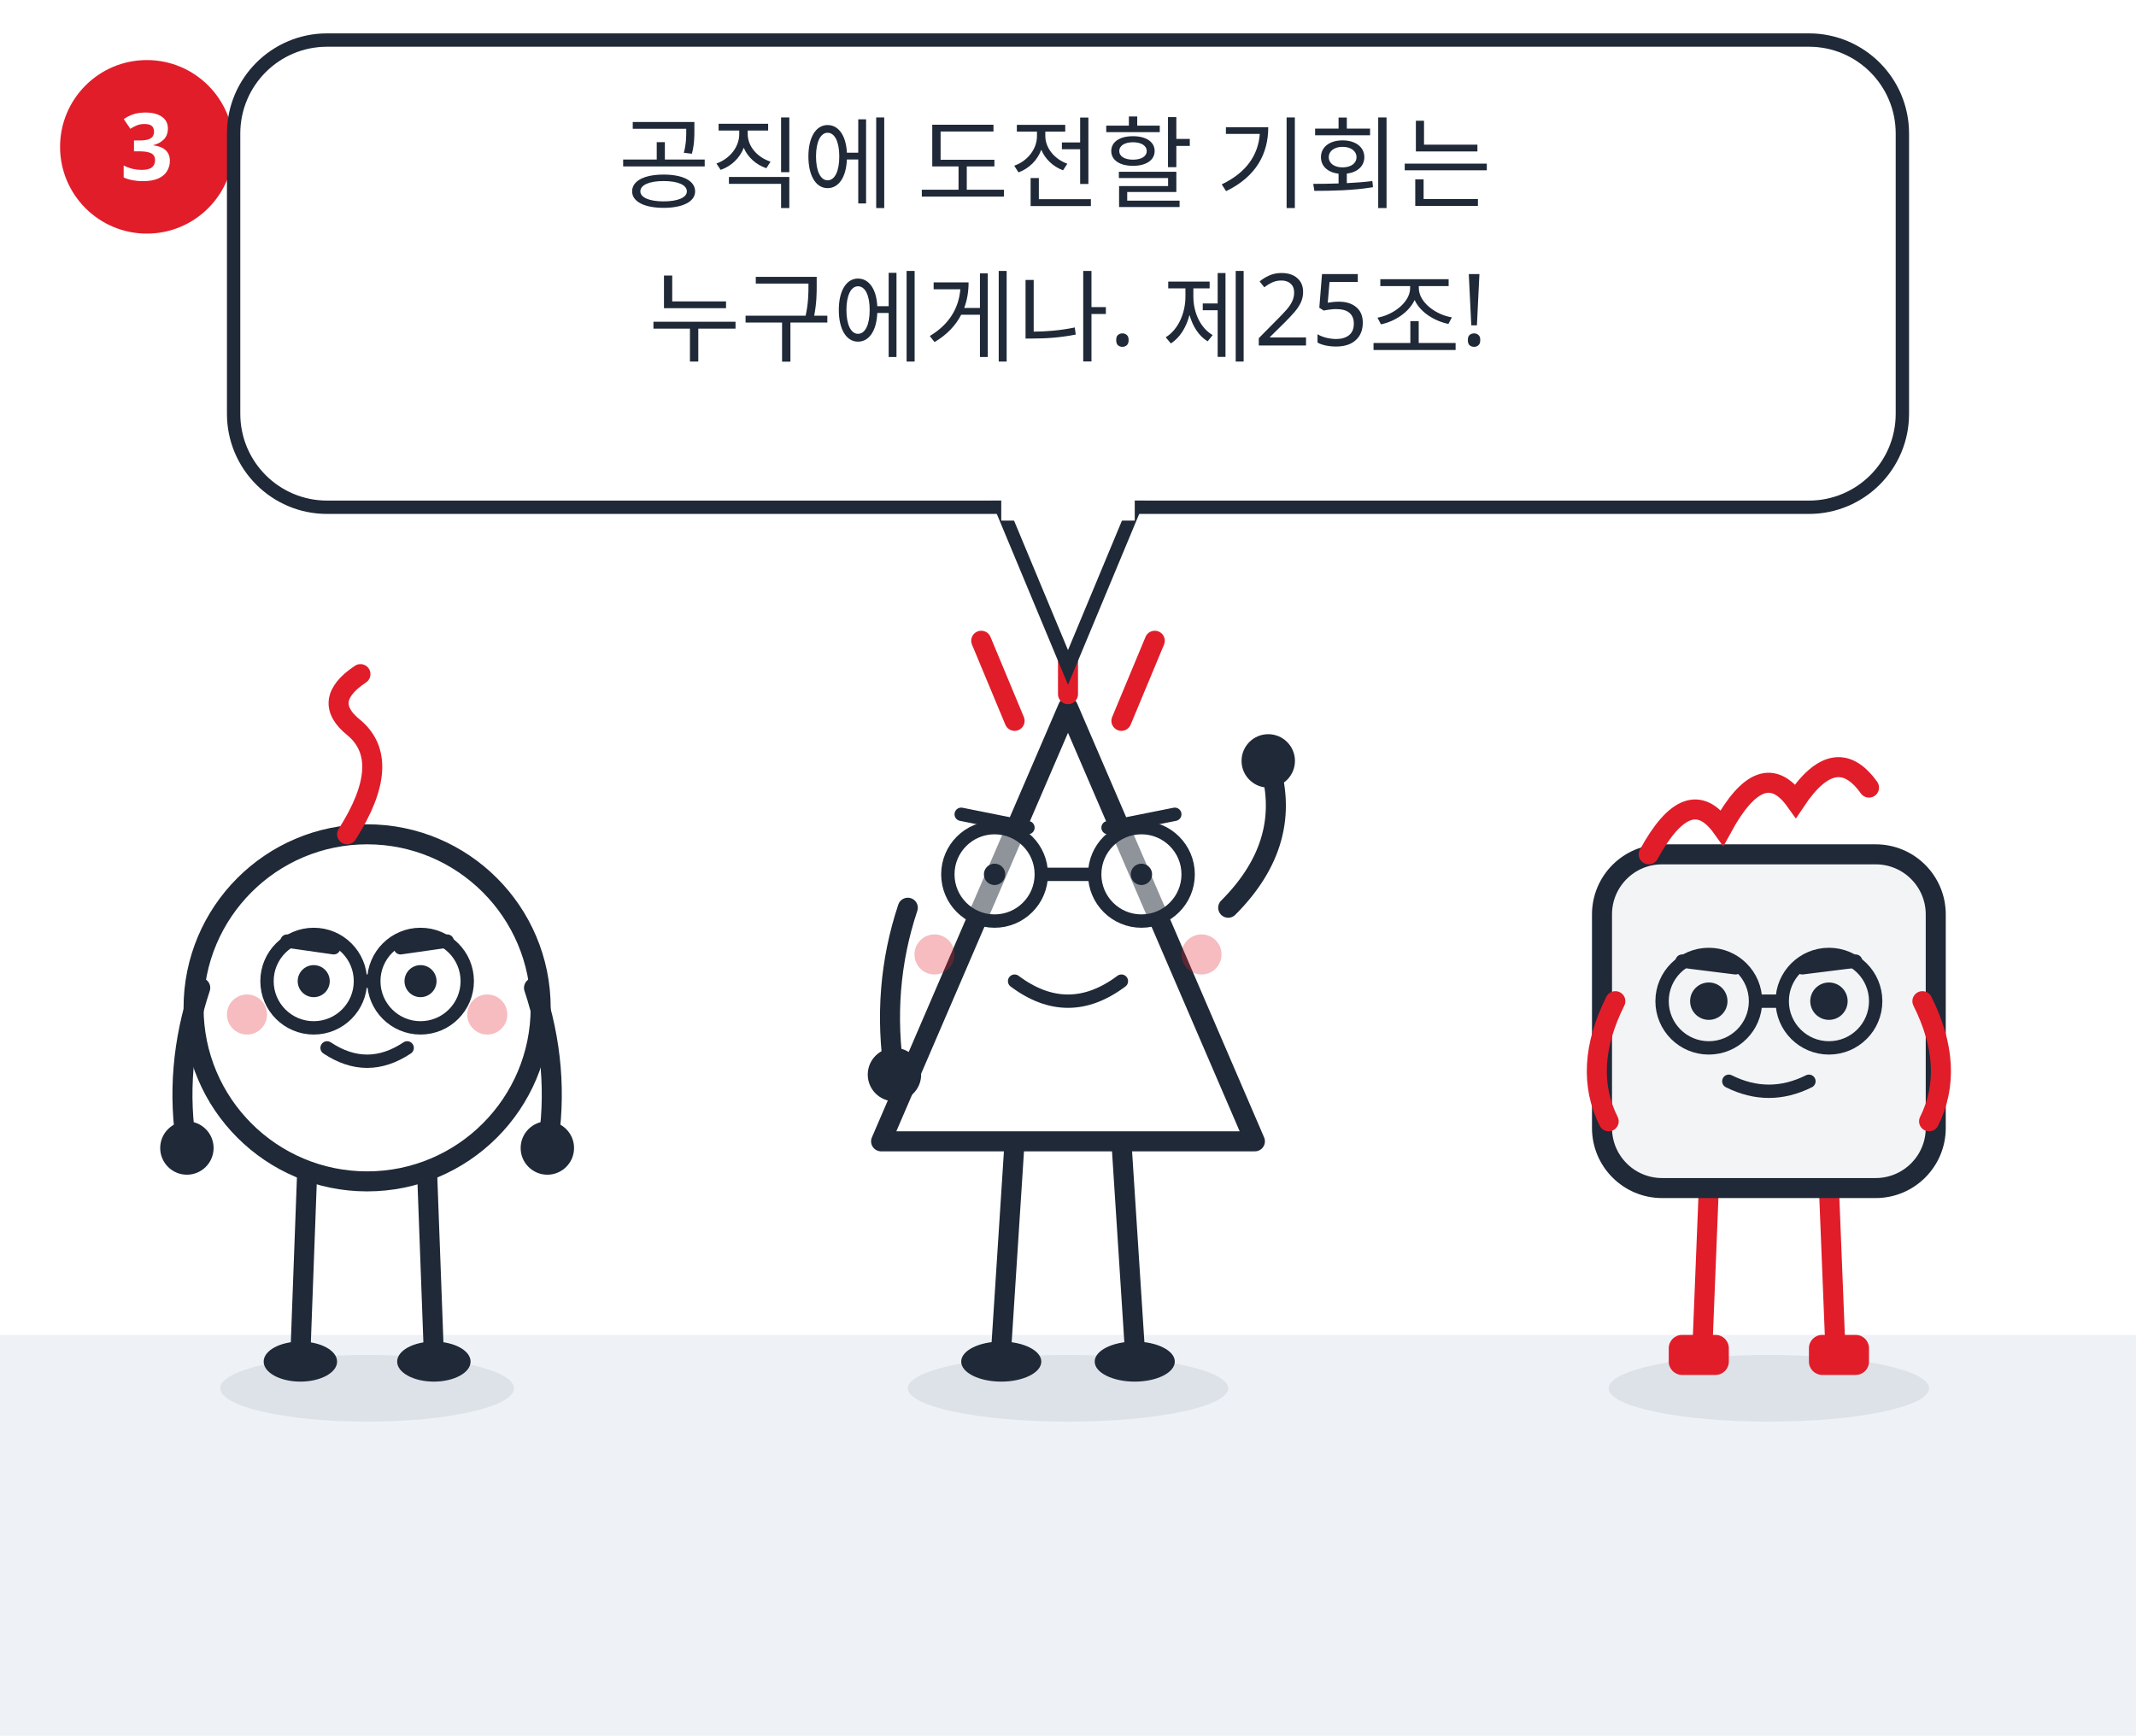
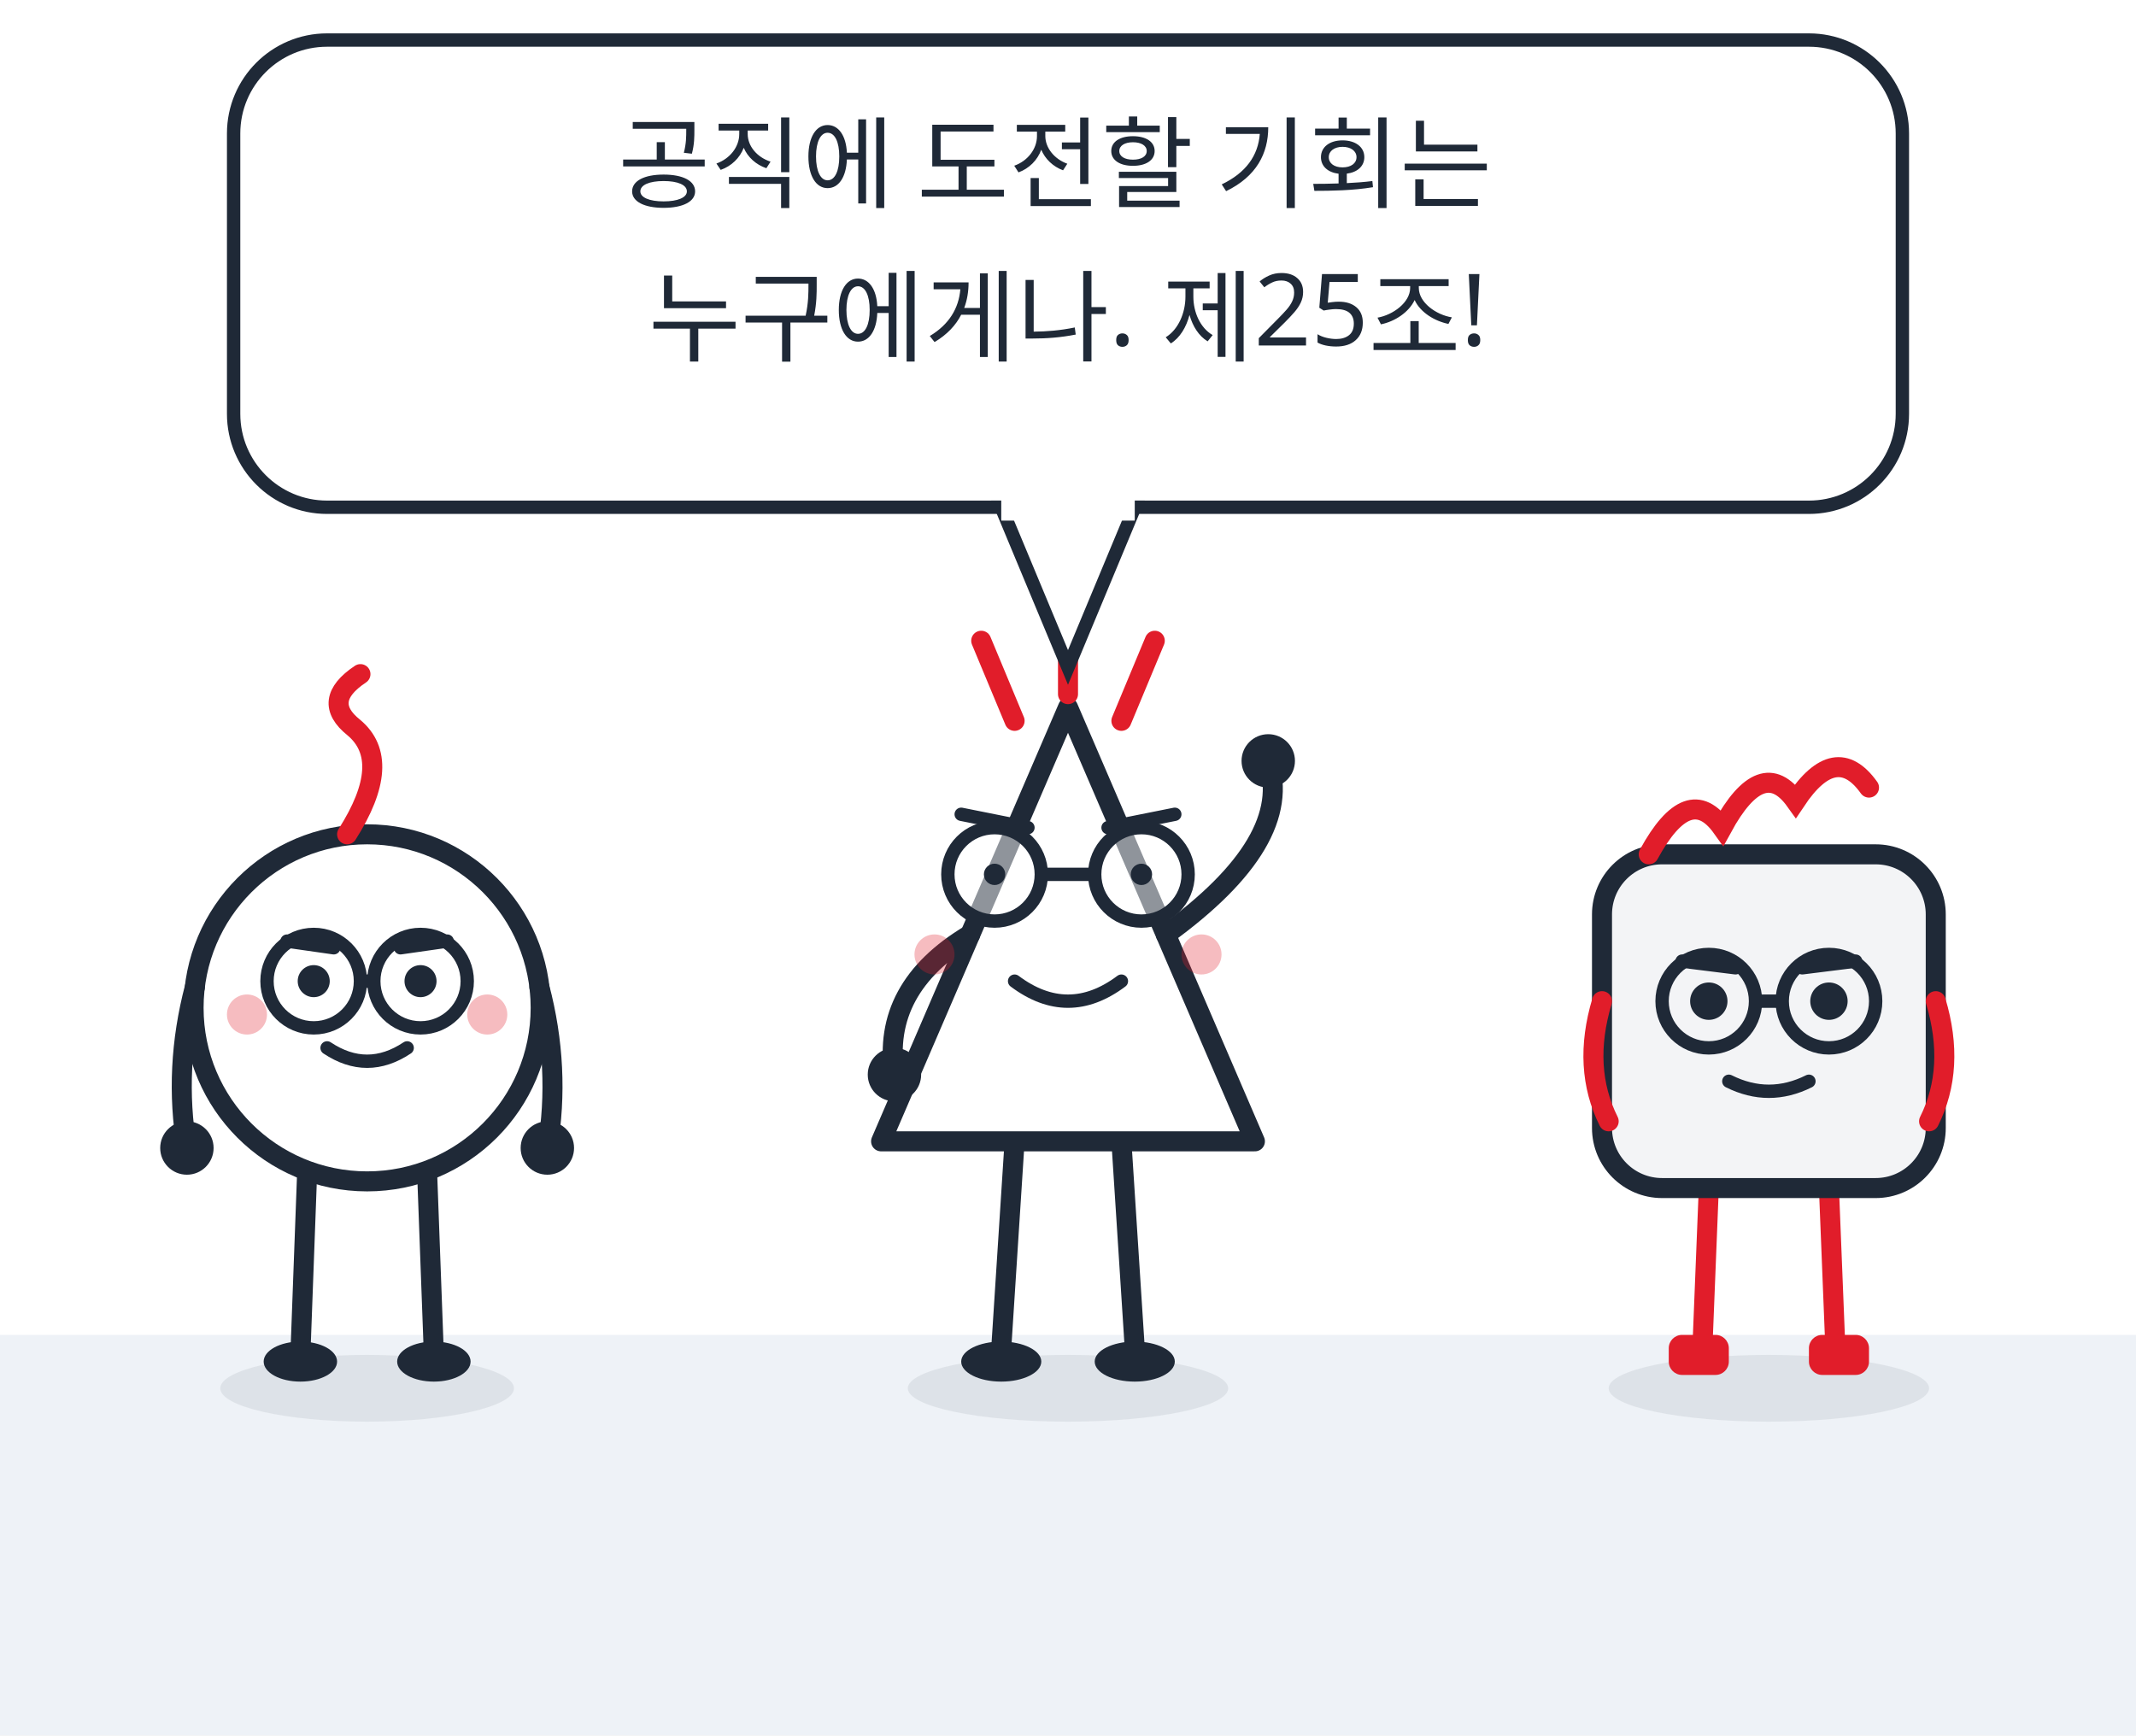
<svg xmlns="http://www.w3.org/2000/svg" viewBox="0 0 320 260" role="img" aria-label="세모가 공직에 도전할 기회는 누구에게나 있으며 헌법 제25조가 지켜 준다고 설명하는 장면">
  <rect width="320" height="260" fill="#ffffff" />
  <rect y="200" width="320" height="60" fill="#eef2f7" />
-   <circle cx="22" cy="22" r="13" fill="#e11d2a" />
-   <text x="22" y="27" text-anchor="middle" font-family="'Pretendard', sans-serif" font-size="14" font-weight="bold" fill="#ffffff">3</text>
  <g transform="translate(55,206)">
    <ellipse cx="0" cy="2" rx="22" ry="5" fill="#1f2937" opacity="0.08" />
    <line x1="-9" y1="-30" x2="-10" y2="-3" stroke="#1f2937" stroke-width="3" stroke-linecap="round" />
    <line x1="9" y1="-30" x2="10" y2="-3" stroke="#1f2937" stroke-width="3" stroke-linecap="round" />
    <ellipse cx="-10" cy="-2" rx="5.5" ry="3" fill="#1f2937" />
    <ellipse cx="10" cy="-2" rx="5.5" ry="3" fill="#1f2937" />
    <circle cx="0" cy="-55" r="26" fill="#ffffff" stroke="#1f2937" stroke-width="3" />
    <path d="M -3,-81 Q 4,-92 -2,-97 Q -7,-101 -1,-105" stroke="#e11d2a" stroke-width="3" stroke-linecap="round" fill="none" />
-     <path d="M -25,-58 Q -29,-46 -27,-34" stroke="#1f2937" stroke-width="3" stroke-linecap="round" fill="none" />
+     <path d="M -25.81,-58.1 Q -29,-46 -27,-34" stroke="#1f2937" stroke-width="3" stroke-linecap="round" fill="none" />
    <circle cx="-27" cy="-34" r="4" fill="#1f2937" />
-     <path d="M 25,-58 Q 29,-46 27,-34" stroke="#1f2937" stroke-width="3" stroke-linecap="round" fill="none" />
+     <path d="M 25.81,-58.1 Q 29,-46 27,-34" stroke="#1f2937" stroke-width="3" stroke-linecap="round" fill="none" />
    <circle cx="27" cy="-34" r="4" fill="#1f2937" />
    <circle cx="-18" cy="-54" r="3" fill="#e11d2a" opacity="0.3" />
    <circle cx="18" cy="-54" r="3" fill="#e11d2a" opacity="0.3" />
    <g fill="none" stroke="#1f2937" stroke-width="2">
      <circle cx="-8" cy="-59" r="7" />
      <circle cx="8" cy="-59" r="7" />
      <path d="M -1,-59 h2" />
    </g>
    <circle cx="-8" cy="-59" r="2.4" fill="#1f2937" />
    <circle cx="8" cy="-59" r="2.4" fill="#1f2937" />
    <line x1="-12" y1="-65" x2="-5" y2="-64" stroke="#1f2937" stroke-width="2" stroke-linecap="round" />
    <line x1="5" y1="-64" x2="12" y2="-65" stroke="#1f2937" stroke-width="2" stroke-linecap="round" />
    <path d="M -6,-49 Q 0,-45 6,-49" stroke="#1f2937" stroke-width="2" stroke-linecap="round" fill="none" />
  </g>
  <g transform="translate(160,206)">
    <ellipse cx="0" cy="2" rx="24" ry="5" fill="#1f2937" opacity="0.08" />
    <line x1="-8" y1="-35" x2="-10" y2="-4" stroke="#1f2937" stroke-width="3" stroke-linecap="round" />
    <line x1="8" y1="-35" x2="10" y2="-4" stroke="#1f2937" stroke-width="3" stroke-linecap="round" />
    <ellipse cx="-10" cy="-2" rx="6" ry="3" fill="#1f2937" />
    <ellipse cx="10" cy="-2" rx="6" ry="3" fill="#1f2937" />
    <polygon points="0,-100 -28,-35 28,-35" fill="#ffffff" stroke="#1f2937" stroke-width="3" stroke-linejoin="round" />
    <path d="M -8,-98 L -13,-110" stroke="#e11d2a" stroke-width="3" stroke-linecap="round" />
    <path d="M 0,-102 L 0,-115" stroke="#e11d2a" stroke-width="3" stroke-linecap="round" />
    <path d="M 8,-98 L 13,-110" stroke="#e11d2a" stroke-width="3" stroke-linecap="round" />
-     <path d="M -24,-70 Q -28,-58 -26,-45" stroke="#1f2937" stroke-width="3" stroke-linecap="round" fill="none" />
+     <path d="M -14.66,-65.98 Q -28,-58 -26,-45" stroke="#1f2937" stroke-width="3" stroke-linecap="round" fill="none" />
    <circle cx="-26" cy="-45" r="4" fill="#1f2937" />
-     <path d="M 24,-70 Q 34,-80 30,-92" stroke="#1f2937" stroke-width="3" stroke-linecap="round" fill="none" />
+     <path d="M 14.66,-65.98 Q 34,-80 30,-92" stroke="#1f2937" stroke-width="3" stroke-linecap="round" fill="none" />
    <circle cx="30" cy="-92" r="4" fill="#1f2937" />
    <line x1="-16" y1="-84" x2="-6" y2="-82" stroke="#1f2937" stroke-width="2" stroke-linecap="round" />
    <line x1="6" y1="-82" x2="16" y2="-84" stroke="#1f2937" stroke-width="2" stroke-linecap="round" />
    <circle cx="-11" cy="-75" r="7" fill="#ffffff" fill-opacity="0.5" stroke="#1f2937" stroke-width="2" />
    <circle cx="11" cy="-75" r="7" fill="#ffffff" fill-opacity="0.5" stroke="#1f2937" stroke-width="2" />
    <line x1="-4" y1="-75" x2="4" y2="-75" stroke="#1f2937" stroke-width="2" />
    <circle cx="-11" cy="-75" r="1.6" fill="#1f2937" />
    <circle cx="11" cy="-75" r="1.6" fill="#1f2937" />
    <circle cx="-20" cy="-63" r="3" fill="#e11d2a" opacity="0.3" />
    <circle cx="20" cy="-63" r="3" fill="#e11d2a" opacity="0.3" />
    <path d="M -8,-59 Q 0,-53 8,-59" stroke="#1f2937" stroke-width="2" stroke-linecap="round" fill="none" />
  </g>
  <g transform="translate(265,206)">
    <ellipse cx="0" cy="2" rx="24" ry="5" fill="#1f2937" opacity="0.08" />
    <line x1="-9" y1="-28" x2="-10" y2="-3" stroke="#e11d2a" stroke-width="3" stroke-linecap="round" />
    <line x1="9" y1="-28" x2="10" y2="-3" stroke="#e11d2a" stroke-width="3" stroke-linecap="round" />
    <rect x="-15" y="-6" width="9" height="6" rx="2" fill="#e11d2a" />
    <rect x="6" y="-6" width="9" height="6" rx="2" fill="#e11d2a" />
    <rect x="-25" y="-78" width="50" height="50" rx="9" fill="#f3f4f6" stroke="#1f2937" stroke-width="3" />
    <path d="M -18,-78 q6 -11 11 -4 q6 -11 11 -4 q6 -9 11 -2" fill="none" stroke="#e11d2a" stroke-width="3" stroke-linecap="round" />
-     <path d="M -23,-56 Q -28,-46 -24,-38" stroke="#e11d2a" stroke-width="3" stroke-linecap="round" fill="none" />
-     <path d="M 23,-56 Q 28,-46 24,-38" stroke="#e11d2a" stroke-width="3" stroke-linecap="round" fill="none" />
+     <path d="M -25,-56 Q -28,-46 -24,-38" stroke="#e11d2a" stroke-width="3" stroke-linecap="round" fill="none" />
+     <path d="M 25,-56 Q 28,-46 24,-38" stroke="#e11d2a" stroke-width="3" stroke-linecap="round" fill="none" />
    <g fill="none" stroke="#1f2937" stroke-width="2">
      <circle cx="-9" cy="-56" r="7" />
      <circle cx="9" cy="-56" r="7" />
      <path d="M -2,-56 h4" />
    </g>
    <circle cx="-9" cy="-56" r="2.8" fill="#1f2937" />
    <circle cx="9" cy="-56" r="2.8" fill="#1f2937" />
    <line x1="-13" y1="-62" x2="-5" y2="-61" stroke="#1f2937" stroke-width="2" stroke-linecap="round" />
    <line x1="5" y1="-61" x2="13" y2="-62" stroke="#1f2937" stroke-width="2" stroke-linecap="round" />
    <path d="M -6,-44 Q 0,-41 6,-44" stroke="#1f2937" stroke-width="2" stroke-linecap="round" fill="none" />
  </g>
  <rect x="35" y="6" width="250" height="70" rx="14" fill="#ffffff" stroke="#1f2937" stroke-width="2" />
  <polygon points="150,76 160,100 170,76" fill="#ffffff" stroke="#1f2937" stroke-width="2" />
  <rect x="150" y="74" width="20" height="4" fill="#ffffff" />
  <text x="160" y="30" text-anchor="middle" font-family="'Pretendard', sans-serif" font-size="15" fill="#1f2937">
    <tspan x="160" dy="0">공직에 도전할 기회는</tspan>
    <tspan x="160" dy="23">누구에게나. 제25조!</tspan>
  </text>
</svg>
